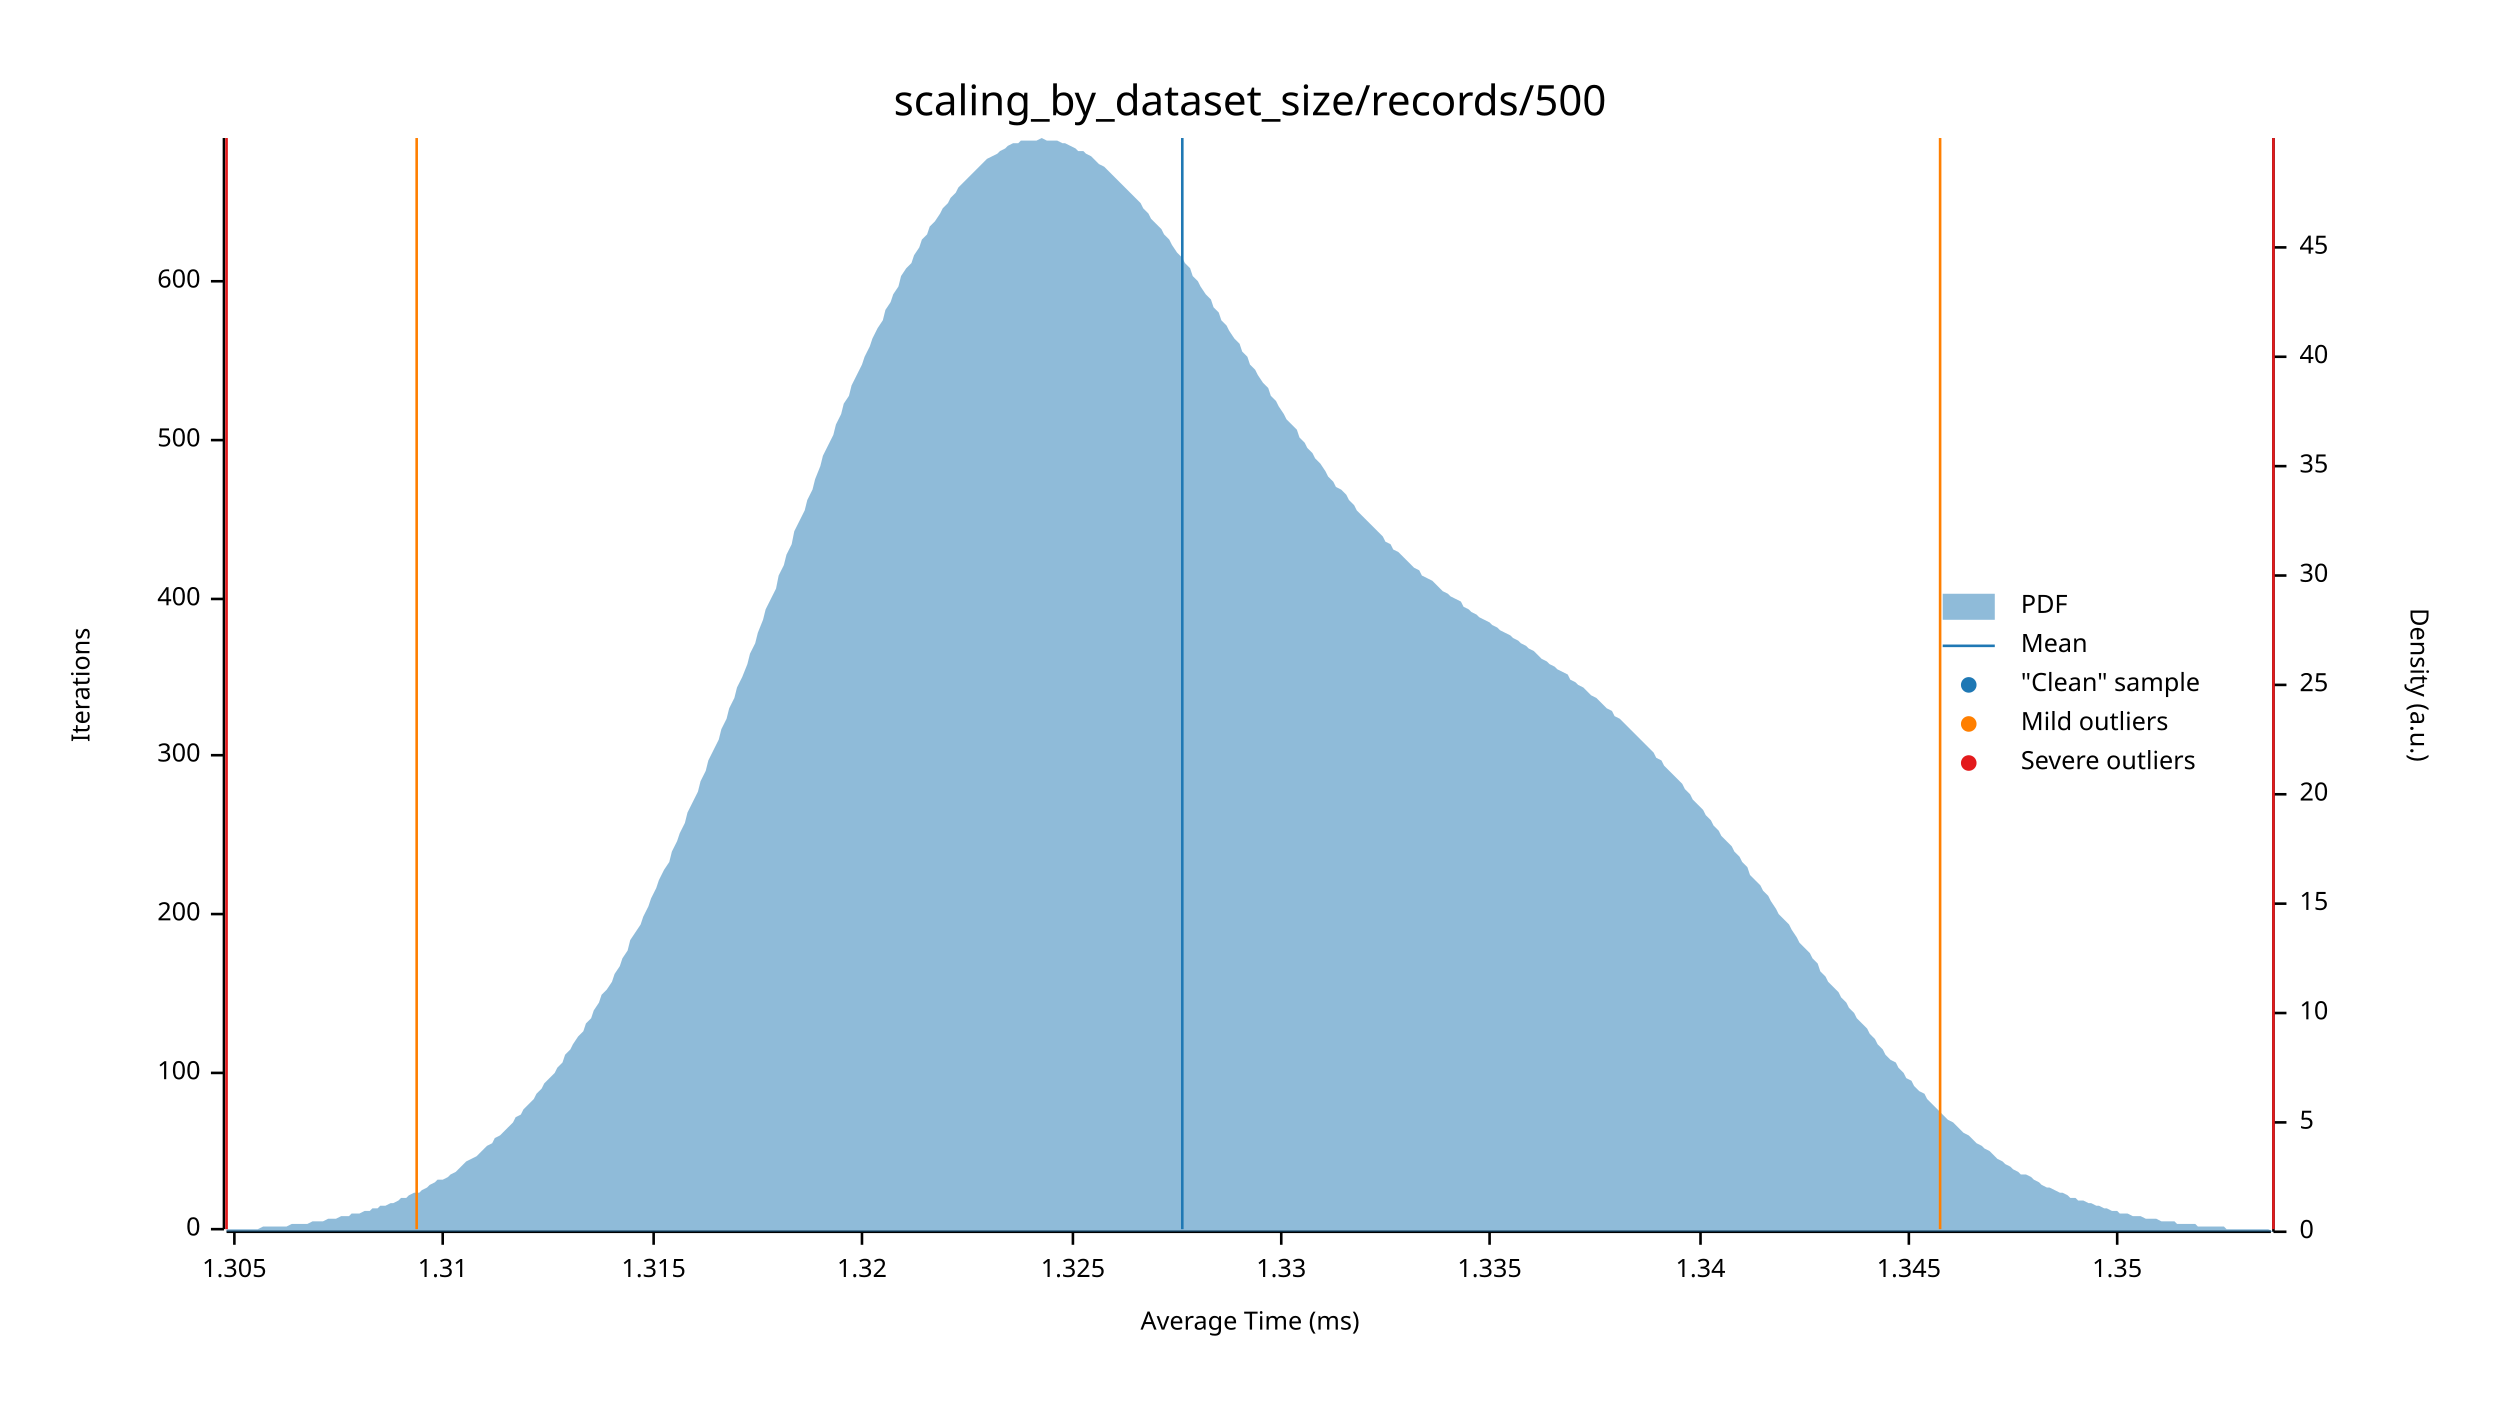
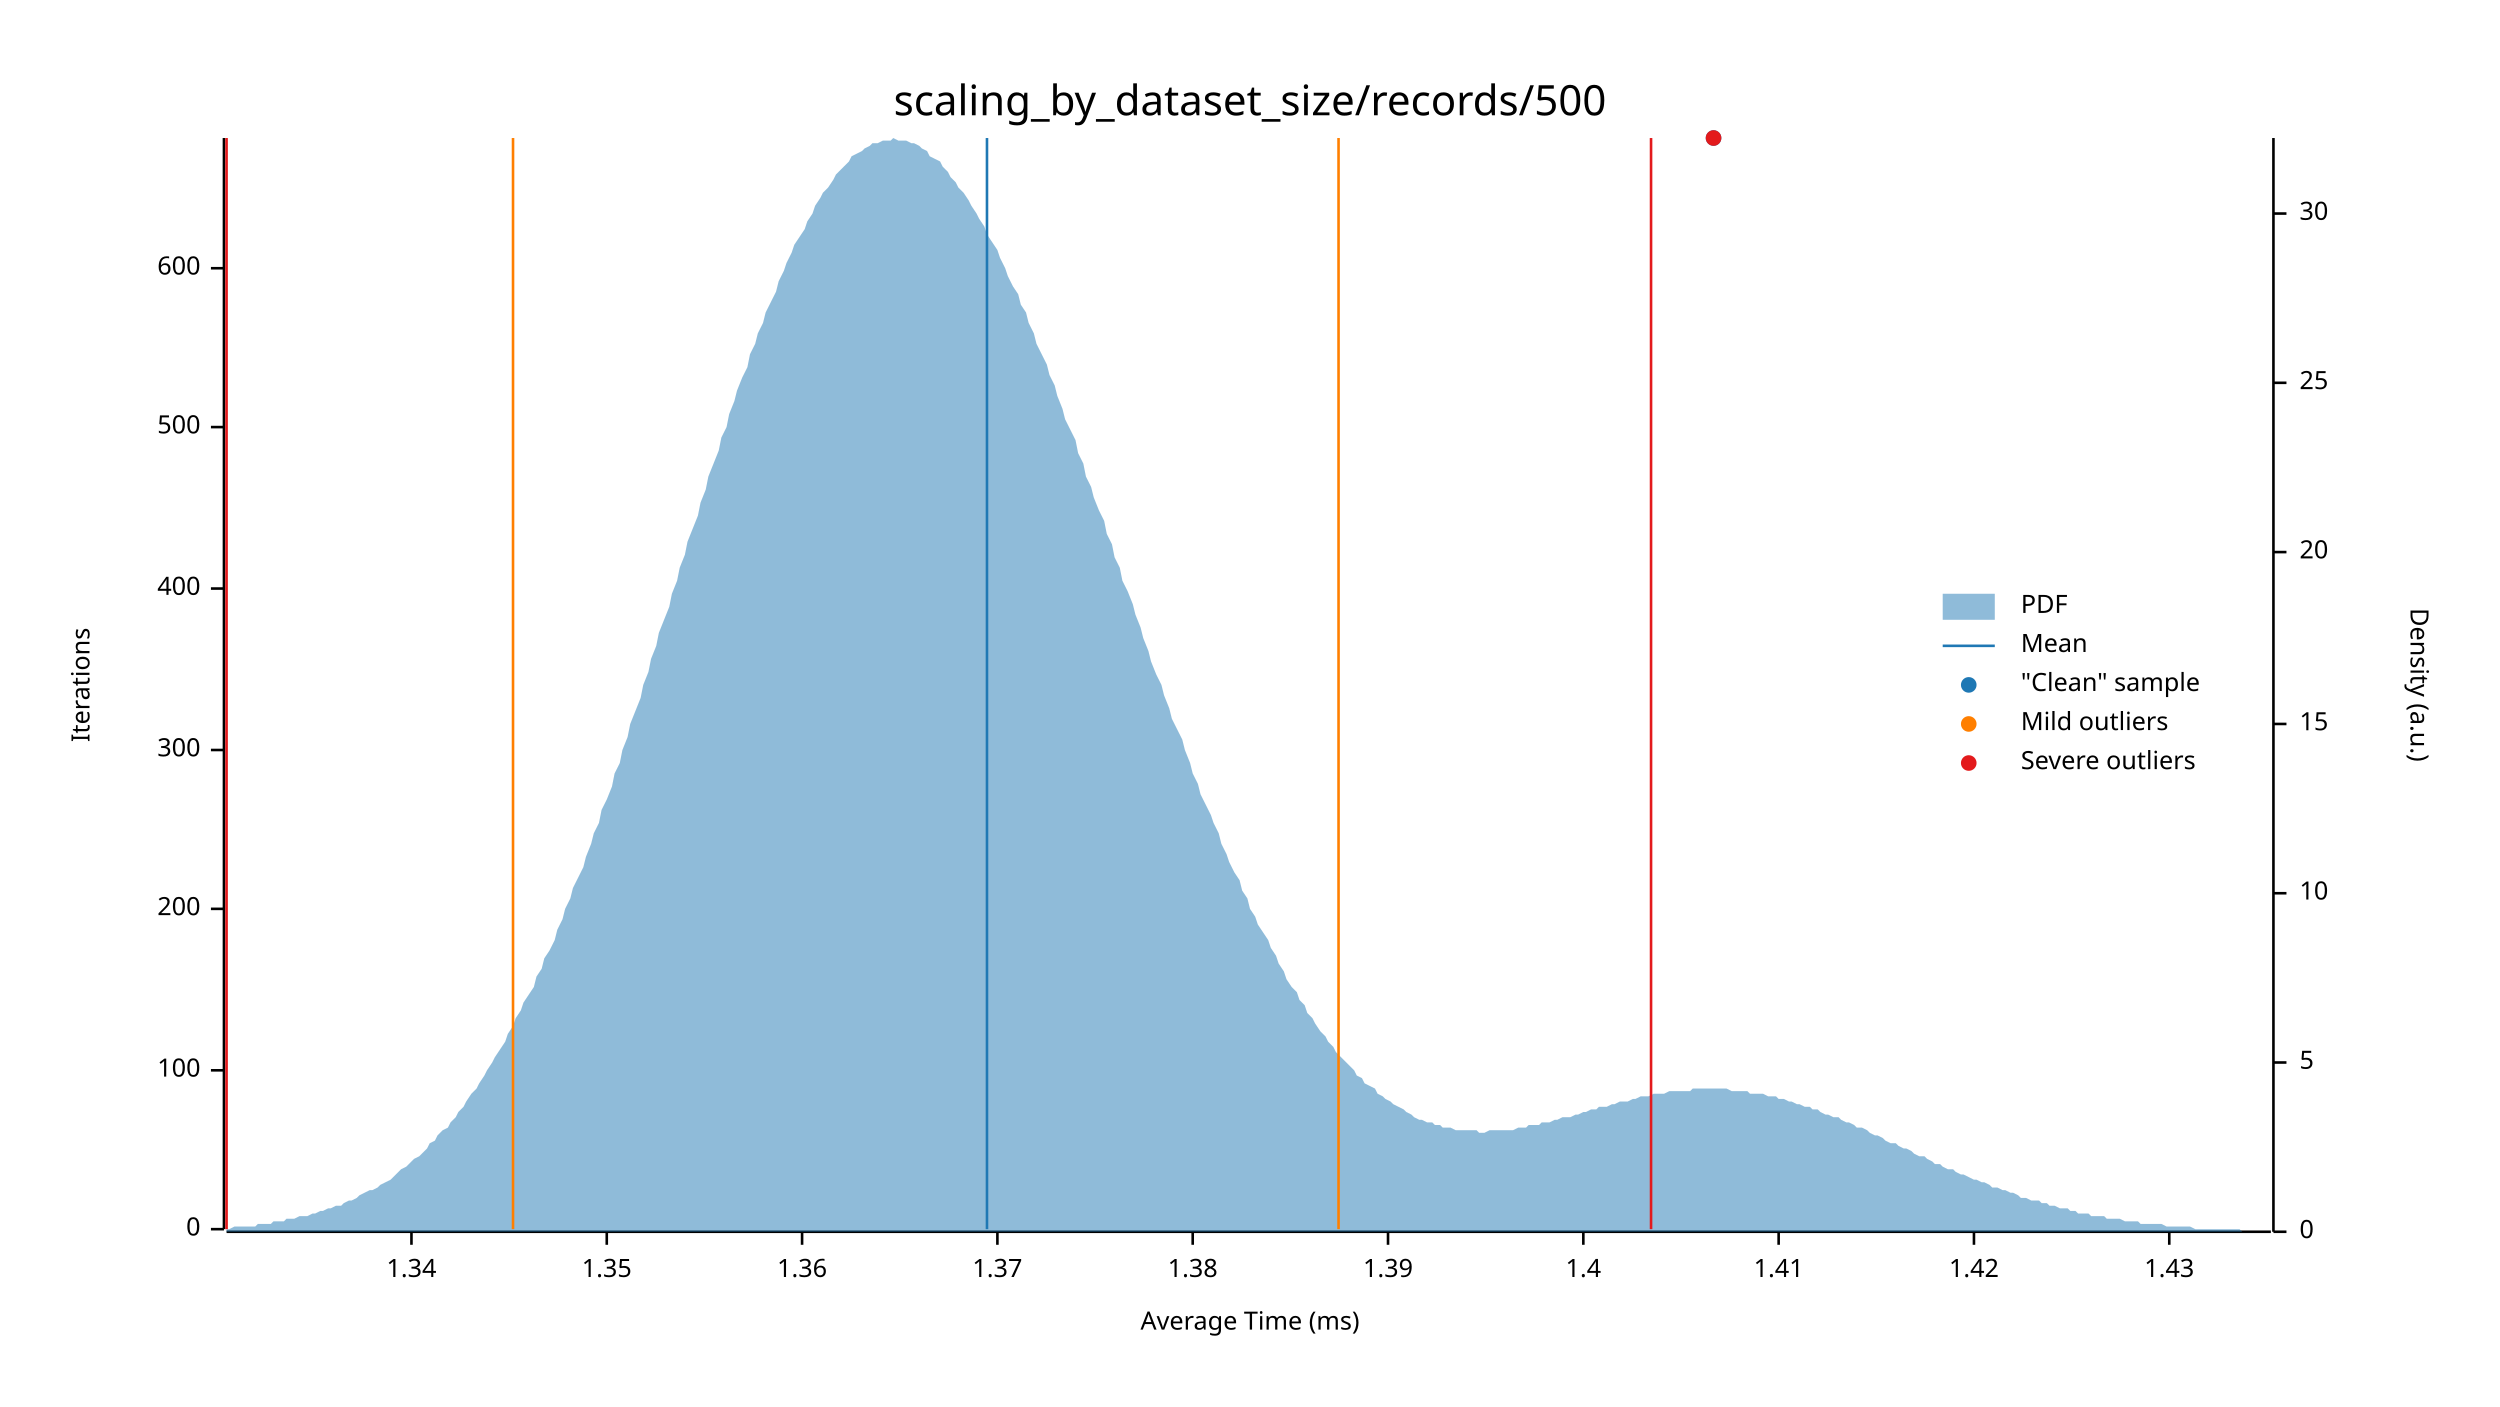
<svg xmlns="http://www.w3.org/2000/svg" width="960" height="540" viewBox="0 0 960 540">
  <text x="480" y="32" dy="0.76em" text-anchor="middle" font-family="sans-serif" font-size="16.129" opacity="1" fill="#000000">
scaling_by_dataset_size/records/500
</text>
  <text x="27" y="263" dy="0.76em" text-anchor="middle" font-family="sans-serif" font-size="9.677" opacity="1" fill="#000000" transform="rotate(270, 27, 263)">
Iterations
</text>
  <text x="480" y="513" dy="-0.5ex" text-anchor="middle" font-family="sans-serif" font-size="9.677" opacity="1" fill="#000000">
Average Time (ms)
</text>
  <polyline fill="none" opacity="1" stroke="#000000" stroke-width="1" points="86,53 86,472 " />
  <text x="77" y="472" dy="0.5ex" text-anchor="end" font-family="sans-serif" font-size="9.677" opacity="1" fill="#000000">
0
</text>
  <polyline fill="none" opacity="1" stroke="#000000" stroke-width="1" points="81,472 86,472 " />
-   <text x="77" y="412" dy="0.5ex" text-anchor="end" font-family="sans-serif" font-size="9.677" opacity="1" fill="#000000">
+   <text x="77" y="411" dy="0.5ex" text-anchor="end" font-family="sans-serif" font-size="9.677" opacity="1" fill="#000000">
100
</text>
-   <polyline fill="none" opacity="1" stroke="#000000" stroke-width="1" points="81,412 86,412 " />
-   <text x="77" y="351" dy="0.5ex" text-anchor="end" font-family="sans-serif" font-size="9.677" opacity="1" fill="#000000">
+   <polyline fill="none" opacity="1" stroke="#000000" stroke-width="1" points="81,411 86,411 " />
+   <text x="77" y="349" dy="0.5ex" text-anchor="end" font-family="sans-serif" font-size="9.677" opacity="1" fill="#000000">
200
</text>
-   <polyline fill="none" opacity="1" stroke="#000000" stroke-width="1" points="81,351 86,351 " />
-   <text x="77" y="290" dy="0.5ex" text-anchor="end" font-family="sans-serif" font-size="9.677" opacity="1" fill="#000000">
+   <polyline fill="none" opacity="1" stroke="#000000" stroke-width="1" points="81,349 86,349 " />
+   <text x="77" y="288" dy="0.5ex" text-anchor="end" font-family="sans-serif" font-size="9.677" opacity="1" fill="#000000">
300
</text>
-   <polyline fill="none" opacity="1" stroke="#000000" stroke-width="1" points="81,290 86,290 " />
-   <text x="77" y="230" dy="0.5ex" text-anchor="end" font-family="sans-serif" font-size="9.677" opacity="1" fill="#000000">
+   <polyline fill="none" opacity="1" stroke="#000000" stroke-width="1" points="81,288 86,288 " />
+   <text x="77" y="226" dy="0.5ex" text-anchor="end" font-family="sans-serif" font-size="9.677" opacity="1" fill="#000000">
400
</text>
-   <polyline fill="none" opacity="1" stroke="#000000" stroke-width="1" points="81,230 86,230 " />
-   <text x="77" y="169" dy="0.5ex" text-anchor="end" font-family="sans-serif" font-size="9.677" opacity="1" fill="#000000">
+   <polyline fill="none" opacity="1" stroke="#000000" stroke-width="1" points="81,226 86,226 " />
+   <text x="77" y="164" dy="0.5ex" text-anchor="end" font-family="sans-serif" font-size="9.677" opacity="1" fill="#000000">
500
</text>
-   <polyline fill="none" opacity="1" stroke="#000000" stroke-width="1" points="81,169 86,169 " />
-   <text x="77" y="108" dy="0.5ex" text-anchor="end" font-family="sans-serif" font-size="9.677" opacity="1" fill="#000000">
+   <polyline fill="none" opacity="1" stroke="#000000" stroke-width="1" points="81,164 86,164 " />
+   <text x="77" y="103" dy="0.5ex" text-anchor="end" font-family="sans-serif" font-size="9.677" opacity="1" fill="#000000">
600
</text>
-   <polyline fill="none" opacity="1" stroke="#000000" stroke-width="1" points="81,108 86,108 " />
+   <polyline fill="none" opacity="1" stroke="#000000" stroke-width="1" points="81,103 86,103 " />
  <polyline fill="none" opacity="1" stroke="#000000" stroke-width="1" points="87,473 872,473 " />
-   <text x="90" y="483" dy="0.76em" text-anchor="middle" font-family="sans-serif" font-size="9.677" opacity="1" fill="#000000">
- 1.305
- </text>
-   <polyline fill="none" opacity="1" stroke="#000000" stroke-width="1" points="90,473 90,478 " />
-   <text x="170" y="483" dy="0.76em" text-anchor="middle" font-family="sans-serif" font-size="9.677" opacity="1" fill="#000000">
- 1.31
- </text>
-   <polyline fill="none" opacity="1" stroke="#000000" stroke-width="1" points="170,473 170,478 " />
-   <text x="251" y="483" dy="0.76em" text-anchor="middle" font-family="sans-serif" font-size="9.677" opacity="1" fill="#000000">
- 1.315
- </text>
-   <polyline fill="none" opacity="1" stroke="#000000" stroke-width="1" points="251,473 251,478 " />
-   <text x="331" y="483" dy="0.76em" text-anchor="middle" font-family="sans-serif" font-size="9.677" opacity="1" fill="#000000">
- 1.32
- </text>
-   <polyline fill="none" opacity="1" stroke="#000000" stroke-width="1" points="331,473 331,478 " />
-   <text x="412" y="483" dy="0.76em" text-anchor="middle" font-family="sans-serif" font-size="9.677" opacity="1" fill="#000000">
- 1.325
- </text>
-   <polyline fill="none" opacity="1" stroke="#000000" stroke-width="1" points="412,473 412,478 " />
-   <text x="492" y="483" dy="0.76em" text-anchor="middle" font-family="sans-serif" font-size="9.677" opacity="1" fill="#000000">
- 1.33
- </text>
-   <polyline fill="none" opacity="1" stroke="#000000" stroke-width="1" points="492,473 492,478 " />
-   <text x="572" y="483" dy="0.76em" text-anchor="middle" font-family="sans-serif" font-size="9.677" opacity="1" fill="#000000">
- 1.335
- </text>
-   <polyline fill="none" opacity="1" stroke="#000000" stroke-width="1" points="572,473 572,478 " />
-   <text x="653" y="483" dy="0.76em" text-anchor="middle" font-family="sans-serif" font-size="9.677" opacity="1" fill="#000000">
+   <text x="158" y="483" dy="0.76em" text-anchor="middle" font-family="sans-serif" font-size="9.677" opacity="1" fill="#000000">
1.34
</text>
-   <polyline fill="none" opacity="1" stroke="#000000" stroke-width="1" points="653,473 653,478 " />
-   <text x="733" y="483" dy="0.76em" text-anchor="middle" font-family="sans-serif" font-size="9.677" opacity="1" fill="#000000">
- 1.345
- </text>
-   <polyline fill="none" opacity="1" stroke="#000000" stroke-width="1" points="733,473 733,478 " />
-   <text x="813" y="483" dy="0.76em" text-anchor="middle" font-family="sans-serif" font-size="9.677" opacity="1" fill="#000000">
+   <polyline fill="none" opacity="1" stroke="#000000" stroke-width="1" points="158,473 158,478 " />
+   <text x="233" y="483" dy="0.76em" text-anchor="middle" font-family="sans-serif" font-size="9.677" opacity="1" fill="#000000">
1.35
</text>
-   <polyline fill="none" opacity="1" stroke="#000000" stroke-width="1" points="813,473 813,478 " />
+   <polyline fill="none" opacity="1" stroke="#000000" stroke-width="1" points="233,473 233,478 " />
+   <text x="308" y="483" dy="0.76em" text-anchor="middle" font-family="sans-serif" font-size="9.677" opacity="1" fill="#000000">
+ 1.36
+ </text>
+   <polyline fill="none" opacity="1" stroke="#000000" stroke-width="1" points="308,473 308,478 " />
+   <text x="383" y="483" dy="0.76em" text-anchor="middle" font-family="sans-serif" font-size="9.677" opacity="1" fill="#000000">
+ 1.37
+ </text>
+   <polyline fill="none" opacity="1" stroke="#000000" stroke-width="1" points="383,473 383,478 " />
+   <text x="458" y="483" dy="0.76em" text-anchor="middle" font-family="sans-serif" font-size="9.677" opacity="1" fill="#000000">
+ 1.38
+ </text>
+   <polyline fill="none" opacity="1" stroke="#000000" stroke-width="1" points="458,473 458,478 " />
+   <text x="533" y="483" dy="0.76em" text-anchor="middle" font-family="sans-serif" font-size="9.677" opacity="1" fill="#000000">
+ 1.39
+ </text>
+   <polyline fill="none" opacity="1" stroke="#000000" stroke-width="1" points="533,473 533,478 " />
+   <text x="608" y="483" dy="0.76em" text-anchor="middle" font-family="sans-serif" font-size="9.677" opacity="1" fill="#000000">
+ 1.4
+ </text>
+   <polyline fill="none" opacity="1" stroke="#000000" stroke-width="1" points="608,473 608,478 " />
+   <text x="683" y="483" dy="0.76em" text-anchor="middle" font-family="sans-serif" font-size="9.677" opacity="1" fill="#000000">
+ 1.41
+ </text>
+   <polyline fill="none" opacity="1" stroke="#000000" stroke-width="1" points="683,473 683,478 " />
+   <text x="758" y="483" dy="0.76em" text-anchor="middle" font-family="sans-serif" font-size="9.677" opacity="1" fill="#000000">
+ 1.42
+ </text>
+   <polyline fill="none" opacity="1" stroke="#000000" stroke-width="1" points="758,473 758,478 " />
+   <text x="833" y="483" dy="0.76em" text-anchor="middle" font-family="sans-serif" font-size="9.677" opacity="1" fill="#000000">
+ 1.43
+ </text>
+   <polyline fill="none" opacity="1" stroke="#000000" stroke-width="1" points="833,473 833,478 " />
  <text x="933" y="263" dy="0.76em" text-anchor="middle" font-family="sans-serif" font-size="9.677" opacity="1" fill="#000000" transform="rotate(90, 933, 263)">
Density (a.u.)
</text>
  <polyline fill="none" opacity="1" stroke="#000000" stroke-width="1" points="873,53 873,473 " />
  <text x="883" y="473" dy="0.5ex" text-anchor="start" font-family="sans-serif" font-size="9.677" opacity="1" fill="#000000">
0
</text>
  <polyline fill="none" opacity="1" stroke="#000000" stroke-width="1" points="873,473 878,473 " />
-   <text x="883" y="431" dy="0.5ex" text-anchor="start" font-family="sans-serif" font-size="9.677" opacity="1" fill="#000000">
+   <text x="883" y="408" dy="0.5ex" text-anchor="start" font-family="sans-serif" font-size="9.677" opacity="1" fill="#000000">
5
</text>
-   <polyline fill="none" opacity="1" stroke="#000000" stroke-width="1" points="873,431 878,431 " />
-   <text x="883" y="389" dy="0.5ex" text-anchor="start" font-family="sans-serif" font-size="9.677" opacity="1" fill="#000000">
+   <polyline fill="none" opacity="1" stroke="#000000" stroke-width="1" points="873,408 878,408 " />
+   <text x="883" y="343" dy="0.5ex" text-anchor="start" font-family="sans-serif" font-size="9.677" opacity="1" fill="#000000">
10
</text>
-   <polyline fill="none" opacity="1" stroke="#000000" stroke-width="1" points="873,389 878,389 " />
-   <text x="883" y="347" dy="0.5ex" text-anchor="start" font-family="sans-serif" font-size="9.677" opacity="1" fill="#000000">
+   <polyline fill="none" opacity="1" stroke="#000000" stroke-width="1" points="873,343 878,343 " />
+   <text x="883" y="278" dy="0.5ex" text-anchor="start" font-family="sans-serif" font-size="9.677" opacity="1" fill="#000000">
15
</text>
-   <polyline fill="none" opacity="1" stroke="#000000" stroke-width="1" points="873,347 878,347 " />
-   <text x="883" y="305" dy="0.5ex" text-anchor="start" font-family="sans-serif" font-size="9.677" opacity="1" fill="#000000">
+   <polyline fill="none" opacity="1" stroke="#000000" stroke-width="1" points="873,278 878,278 " />
+   <text x="883" y="212" dy="0.5ex" text-anchor="start" font-family="sans-serif" font-size="9.677" opacity="1" fill="#000000">
20
</text>
-   <polyline fill="none" opacity="1" stroke="#000000" stroke-width="1" points="873,305 878,305 " />
-   <text x="883" y="263" dy="0.5ex" text-anchor="start" font-family="sans-serif" font-size="9.677" opacity="1" fill="#000000">
+   <polyline fill="none" opacity="1" stroke="#000000" stroke-width="1" points="873,212 878,212 " />
+   <text x="883" y="147" dy="0.5ex" text-anchor="start" font-family="sans-serif" font-size="9.677" opacity="1" fill="#000000">
25
</text>
-   <polyline fill="none" opacity="1" stroke="#000000" stroke-width="1" points="873,263 878,263 " />
-   <text x="883" y="221" dy="0.5ex" text-anchor="start" font-family="sans-serif" font-size="9.677" opacity="1" fill="#000000">
+   <polyline fill="none" opacity="1" stroke="#000000" stroke-width="1" points="873,147 878,147 " />
+   <text x="883" y="82" dy="0.5ex" text-anchor="start" font-family="sans-serif" font-size="9.677" opacity="1" fill="#000000">
30
</text>
-   <polyline fill="none" opacity="1" stroke="#000000" stroke-width="1" points="873,221 878,221 " />
-   <text x="883" y="179" dy="0.5ex" text-anchor="start" font-family="sans-serif" font-size="9.677" opacity="1" fill="#000000">
- 35
- </text>
-   <polyline fill="none" opacity="1" stroke="#000000" stroke-width="1" points="873,179 878,179 " />
-   <text x="883" y="137" dy="0.5ex" text-anchor="start" font-family="sans-serif" font-size="9.677" opacity="1" fill="#000000">
- 40
- </text>
-   <polyline fill="none" opacity="1" stroke="#000000" stroke-width="1" points="873,137 878,137 " />
-   <text x="883" y="95" dy="0.5ex" text-anchor="start" font-family="sans-serif" font-size="9.677" opacity="1" fill="#000000">
- 45
- </text>
-   <polyline fill="none" opacity="1" stroke="#000000" stroke-width="1" points="873,95 878,95 " />
-   <polygon opacity="0.5" fill="#1F78B4" points="87,472 88,472 90,472 91,472 93,472 94,472 96,472 98,472 99,472 101,471 102,471 104,471 105,471 107,471 109,471 110,471 112,470 113,470 115,470 116,470 118,470 120,469 121,469 123,469 124,469 126,468 127,468 129,468 131,467 132,467 134,467 135,466 137,466 138,466 140,465 142,465 143,464 145,464 146,463 148,463 150,462 151,462 153,461 154,460 156,460 157,459 159,458 161,458 162,457 164,456 165,455 167,454 168,453 170,453 172,452 173,451 175,450 176,449 178,447 179,446 181,445 183,444 184,443 186,441 187,440 189,439 190,437 192,436 194,434 195,433 197,431 198,429 200,428 201,426 203,424 205,422 206,420 208,418 209,416 211,414 213,412 214,410 216,408 217,405 219,403 220,401 222,398 224,396 225,393 227,391 228,388 230,385 231,382 233,380 235,377 236,374 238,371 239,368 241,365 242,361 244,358 246,355 247,352 249,348 250,345 252,341 253,338 255,334 257,331 258,327 260,323 261,320 263,316 264,312 266,308 268,304 269,300 271,296 272,292 274,288 276,284 277,280 279,276 280,272 282,268 283,264 285,260 287,255 288,251 290,247 291,243 293,238 294,234 296,230 298,226 299,221 301,217 302,213 304,209 305,204 307,200 309,196 310,192 312,188 313,184 315,179 316,175 318,171 320,167 321,163 323,159 324,155 326,152 327,148 329,144 331,140 332,137 334,133 335,130 337,126 339,123 340,119 342,116 343,113 345,110 346,106 348,103 350,101 351,98 353,95 354,92 356,90 357,87 359,85 361,82 362,80 364,78 365,76 367,74 368,72 370,70 372,68 373,67 375,65 376,64 378,62 379,61 381,60 383,59 384,58 386,57 387,56 389,55 391,55 392,54 394,54 395,54 397,54 398,54 400,53 402,54 403,54 405,54 406,54 408,55 409,55 411,56 413,57 414,58 416,58 417,59 419,60 420,61 422,63 424,64 425,65 427,67 428,68 430,70 431,71 433,73 435,75 436,76 438,78 439,80 441,82 442,84 444,86 446,88 447,90 449,92 450,94 452,97 454,99 455,101 457,103 458,106 460,108 461,110 463,113 465,115 466,118 468,120 469,123 471,125 472,127 474,130 476,132 477,135 479,137 480,140 482,142 483,144 485,147 487,149 488,152 490,154 491,156 493,159 494,161 496,163 498,165 499,168 501,170 502,172 504,174 505,176 507,178 509,181 510,183 512,185 513,187 515,188 517,190 518,192 520,194 521,196 523,198 524,199 526,201 528,203 529,204 531,206 532,208 534,209 535,211 537,212 539,214 540,215 542,217 543,218 545,219 546,221 548,222 550,223 551,224 553,226 554,227 556,228 557,229 559,230 561,231 562,233 564,234 565,235 567,236 568,237 570,238 572,239 573,240 575,241 576,242 578,243 580,244 581,245 583,246 584,247 586,248 587,249 589,250 591,252 592,253 594,254 595,255 597,256 598,257 600,258 602,259 603,261 605,262 606,263 608,264 609,265 611,267 613,268 614,269 616,271 617,272 619,273 620,275 622,276 624,278 625,279 627,281 628,282 630,284 632,286 633,287 635,289 636,291 638,292 639,294 641,296 643,298 644,299 646,301 647,303 649,305 650,307 652,309 654,311 655,313 657,315 658,317 660,319 661,321 663,323 665,325 666,327 668,329 669,331 671,333 672,336 674,338 676,340 677,342 679,344 680,346 682,349 683,351 685,353 687,355 688,357 690,360 691,362 693,364 695,366 696,368 698,370 699,373 701,375 702,377 704,379 706,381 707,383 709,385 710,387 712,389 713,391 715,393 717,395 718,397 720,399 721,401 723,403 724,405 726,407 728,408 729,410 731,412 732,414 734,415 735,417 737,419 739,420 740,422 742,424 743,425 745,427 746,428 748,430 750,431 751,432 753,434 754,435 756,436 758,438 759,439 761,440 762,441 764,442 765,443 767,445 769,446 770,447 772,448 773,449 775,450 776,451 778,451 780,452 781,453 783,454 784,455 786,456 787,456 789,457 791,458 792,458 794,459 795,460 797,460 798,461 800,461 802,462 803,462 805,463 806,463 808,464 809,464 811,465 813,465 814,466 816,466 817,466 819,467 821,467 822,467 824,468 825,468 827,468 828,468 830,469 832,469 833,469 835,469 836,470 838,470 839,470 841,470 843,470 844,471 846,471 847,471 849,471 850,471 852,471 854,471 855,472 857,472 858,472 860,472 861,472 863,472 865,472 866,472 868,472 869,472 871,472 873,473 873,473 87,473 " />
-   <polyline fill="none" opacity="1" stroke="#1F78B4" stroke-width="1" points="454,472 454,53 " />
-   <polyline fill="none" opacity="1" stroke="#FF7F00" stroke-width="1" points="160,472 160,53 " />
-   <polyline fill="none" opacity="1" stroke="#FF7F00" stroke-width="1" points="745,472 745,53 " />
+   <polyline fill="none" opacity="1" stroke="#000000" stroke-width="1" points="873,82 878,82 " />
+   <polygon opacity="0.5" fill="#1F78B4" points="87,472 88,472 90,471 91,471 93,471 94,471 96,471 98,471 99,470 101,470 102,470 104,470 105,469 107,469 109,469 110,468 112,468 113,468 115,467 116,467 118,467 120,466 121,466 123,465 124,465 126,464 127,464 129,463 131,463 132,462 134,461 135,461 137,460 138,459 140,458 142,457 143,457 145,456 146,455 148,454 150,453 151,452 153,450 154,449 156,448 157,447 159,445 161,444 162,443 164,441 165,439 167,438 168,436 170,434 172,433 173,431 175,429 176,427 178,425 179,423 181,420 183,418 184,416 186,413 187,411 189,408 190,406 192,403 194,400 195,397 197,394 198,391 200,388 201,385 203,382 205,379 206,375 208,372 209,368 211,365 213,361 214,357 216,353 217,349 219,345 220,341 222,337 224,333 225,329 227,324 228,320 230,316 231,311 233,307 235,302 236,297 238,293 239,288 241,283 242,278 244,273 246,268 247,263 249,258 250,253 252,248 253,243 255,238 257,233 258,228 260,223 261,218 263,213 264,208 266,203 268,198 269,193 271,188 272,183 274,178 276,173 277,168 279,164 280,159 282,154 283,150 285,145 287,141 288,136 290,132 291,128 293,124 294,120 296,116 298,112 299,108 301,104 302,101 304,97 305,94 307,91 309,88 310,85 312,82 313,79 315,76 316,74 318,72 320,69 321,67 323,65 324,64 326,62 327,60 329,59 331,58 332,57 334,56 335,55 337,55 339,54 340,54 342,54 343,53 345,54 346,54 348,54 350,55 351,55 353,56 354,57 356,58 357,60 359,61 361,62 362,64 364,66 365,68 367,70 368,72 370,74 372,77 373,79 375,82 376,84 378,87 379,90 381,93 383,96 384,99 386,103 387,106 389,110 391,113 392,117 394,120 395,124 397,128 398,132 400,136 402,140 403,144 405,148 406,152 408,157 409,161 411,165 413,169 414,174 416,178 417,183 419,187 420,191 422,196 424,200 425,205 427,209 428,214 430,218 431,223 433,227 435,232 436,236 438,241 439,245 441,250 442,254 444,259 446,263 447,267 449,272 450,276 452,280 454,284 455,288 457,293 458,297 460,301 461,305 463,309 465,313 466,316 468,320 469,324 471,328 472,331 474,335 476,338 477,342 479,345 480,349 482,352 483,355 485,358 487,361 488,364 490,367 491,370 493,373 494,376 496,379 498,381 499,384 501,386 502,389 504,391 505,393 507,396 509,398 510,400 512,402 513,404 515,406 517,408 518,409 520,411 521,413 523,414 524,416 526,417 528,418 529,420 531,421 532,422 534,423 535,424 537,425 539,426 540,427 542,428 543,429 545,430 546,430 548,431 550,431 551,432 553,432 554,433 556,433 557,433 559,434 561,434 562,434 564,434 565,434 567,434 568,435 570,435 572,434 573,434 575,434 576,434 578,434 580,434 581,434 583,433 584,433 586,433 587,432 589,432 591,432 592,431 594,431 595,431 597,430 598,430 600,429 602,429 603,429 605,428 606,428 608,427 609,427 611,426 613,426 614,425 616,425 617,425 619,424 620,424 622,423 624,423 625,423 627,422 628,422 630,421 632,421 633,421 635,420 636,420 638,420 639,420 641,419 643,419 644,419 646,419 647,419 649,419 650,418 652,418 654,418 655,418 657,418 658,418 660,418 661,418 663,418 665,419 666,419 668,419 669,419 671,419 672,420 674,420 676,420 677,420 679,421 680,421 682,421 683,422 685,422 687,423 688,423 690,424 691,424 693,425 695,425 696,426 698,426 699,427 701,428 702,428 704,429 706,429 707,430 709,431 710,431 712,432 713,433 715,433 717,434 718,435 720,436 721,436 723,437 724,438 726,439 728,439 729,440 731,441 732,441 734,442 735,443 737,444 739,444 740,445 742,446 743,447 745,447 746,448 748,449 750,449 751,450 753,451 754,451 756,452 758,453 759,453 761,454 762,454 764,455 765,456 767,456 769,457 770,457 772,458 773,458 775,459 776,460 778,460 780,461 781,461 783,461 784,462 786,462 787,463 789,463 791,464 792,464 794,464 795,465 797,465 798,466 800,466 802,466 803,467 805,467 806,467 808,467 809,468 811,468 813,468 814,468 816,469 817,469 819,469 821,469 822,470 824,470 825,470 827,470 828,470 830,470 832,471 833,471 835,471 836,471 838,471 839,471 841,471 843,472 844,472 846,472 847,472 849,472 850,472 852,472 854,472 855,472 857,472 858,472 860,472 861,473 863,473 865,473 866,473 868,473 869,473 871,473 873,473 873,473 87,473 " />
+   <polyline fill="none" opacity="1" stroke="#1F78B4" stroke-width="1" points="379,472 379,53 " />
+   <polyline fill="none" opacity="1" stroke="#FF7F00" stroke-width="1" points="197,472 197,53 " />
+   <polyline fill="none" opacity="1" stroke="#FF7F00" stroke-width="1" points="514,472 514,53 " />
  <polyline fill="none" opacity="1" stroke="#E31A1C" stroke-width="1" points="87,472 87,53 " />
-   <polyline fill="none" opacity="1" stroke="#E31A1C" stroke-width="1" points="873,472 873,53 " />
+   <polyline fill="none" opacity="1" stroke="#E31A1C" stroke-width="1" points="634,472 634,53 " />
+   <circle cx="658" cy="53" r="3" opacity="1" fill="#1F78B4" stroke="none" stroke-width="1" />
+   <circle cx="658" cy="53" r="3" opacity="1" fill="#E31A1C" stroke="none" stroke-width="1" />
  <text x="776" y="228" dy="0.76em" text-anchor="start" font-family="sans-serif" font-size="9.677" opacity="1" fill="#000000">
PDF
</text>
  <text x="776" y="243" dy="0.76em" text-anchor="start" font-family="sans-serif" font-size="9.677" opacity="1" fill="#000000">
Mean
</text>
  <text x="776" y="258" dy="0.76em" text-anchor="start" font-family="sans-serif" font-size="9.677" opacity="1" fill="#000000">
"Clean" sample
</text>
  <text x="776" y="273" dy="0.76em" text-anchor="start" font-family="sans-serif" font-size="9.677" opacity="1" fill="#000000">
Mild outliers
</text>
  <text x="776" y="288" dy="0.76em" text-anchor="start" font-family="sans-serif" font-size="9.677" opacity="1" fill="#000000">
Severe outliers
</text>
  <rect x="746" y="228" width="20" height="10" opacity="0.5" fill="#1F78B4" stroke="none" />
  <polyline fill="none" opacity="1" stroke="#1F78B4" stroke-width="1" points="746,248 766,248 " />
  <circle cx="756" cy="263" r="3" opacity="1" fill="#1F78B4" stroke="none" stroke-width="1" />
  <circle cx="756" cy="278" r="3" opacity="1" fill="#FF7F00" stroke="none" stroke-width="1" />
  <circle cx="756" cy="293" r="3" opacity="1" fill="#E31A1C" stroke="none" stroke-width="1" />
</svg>
